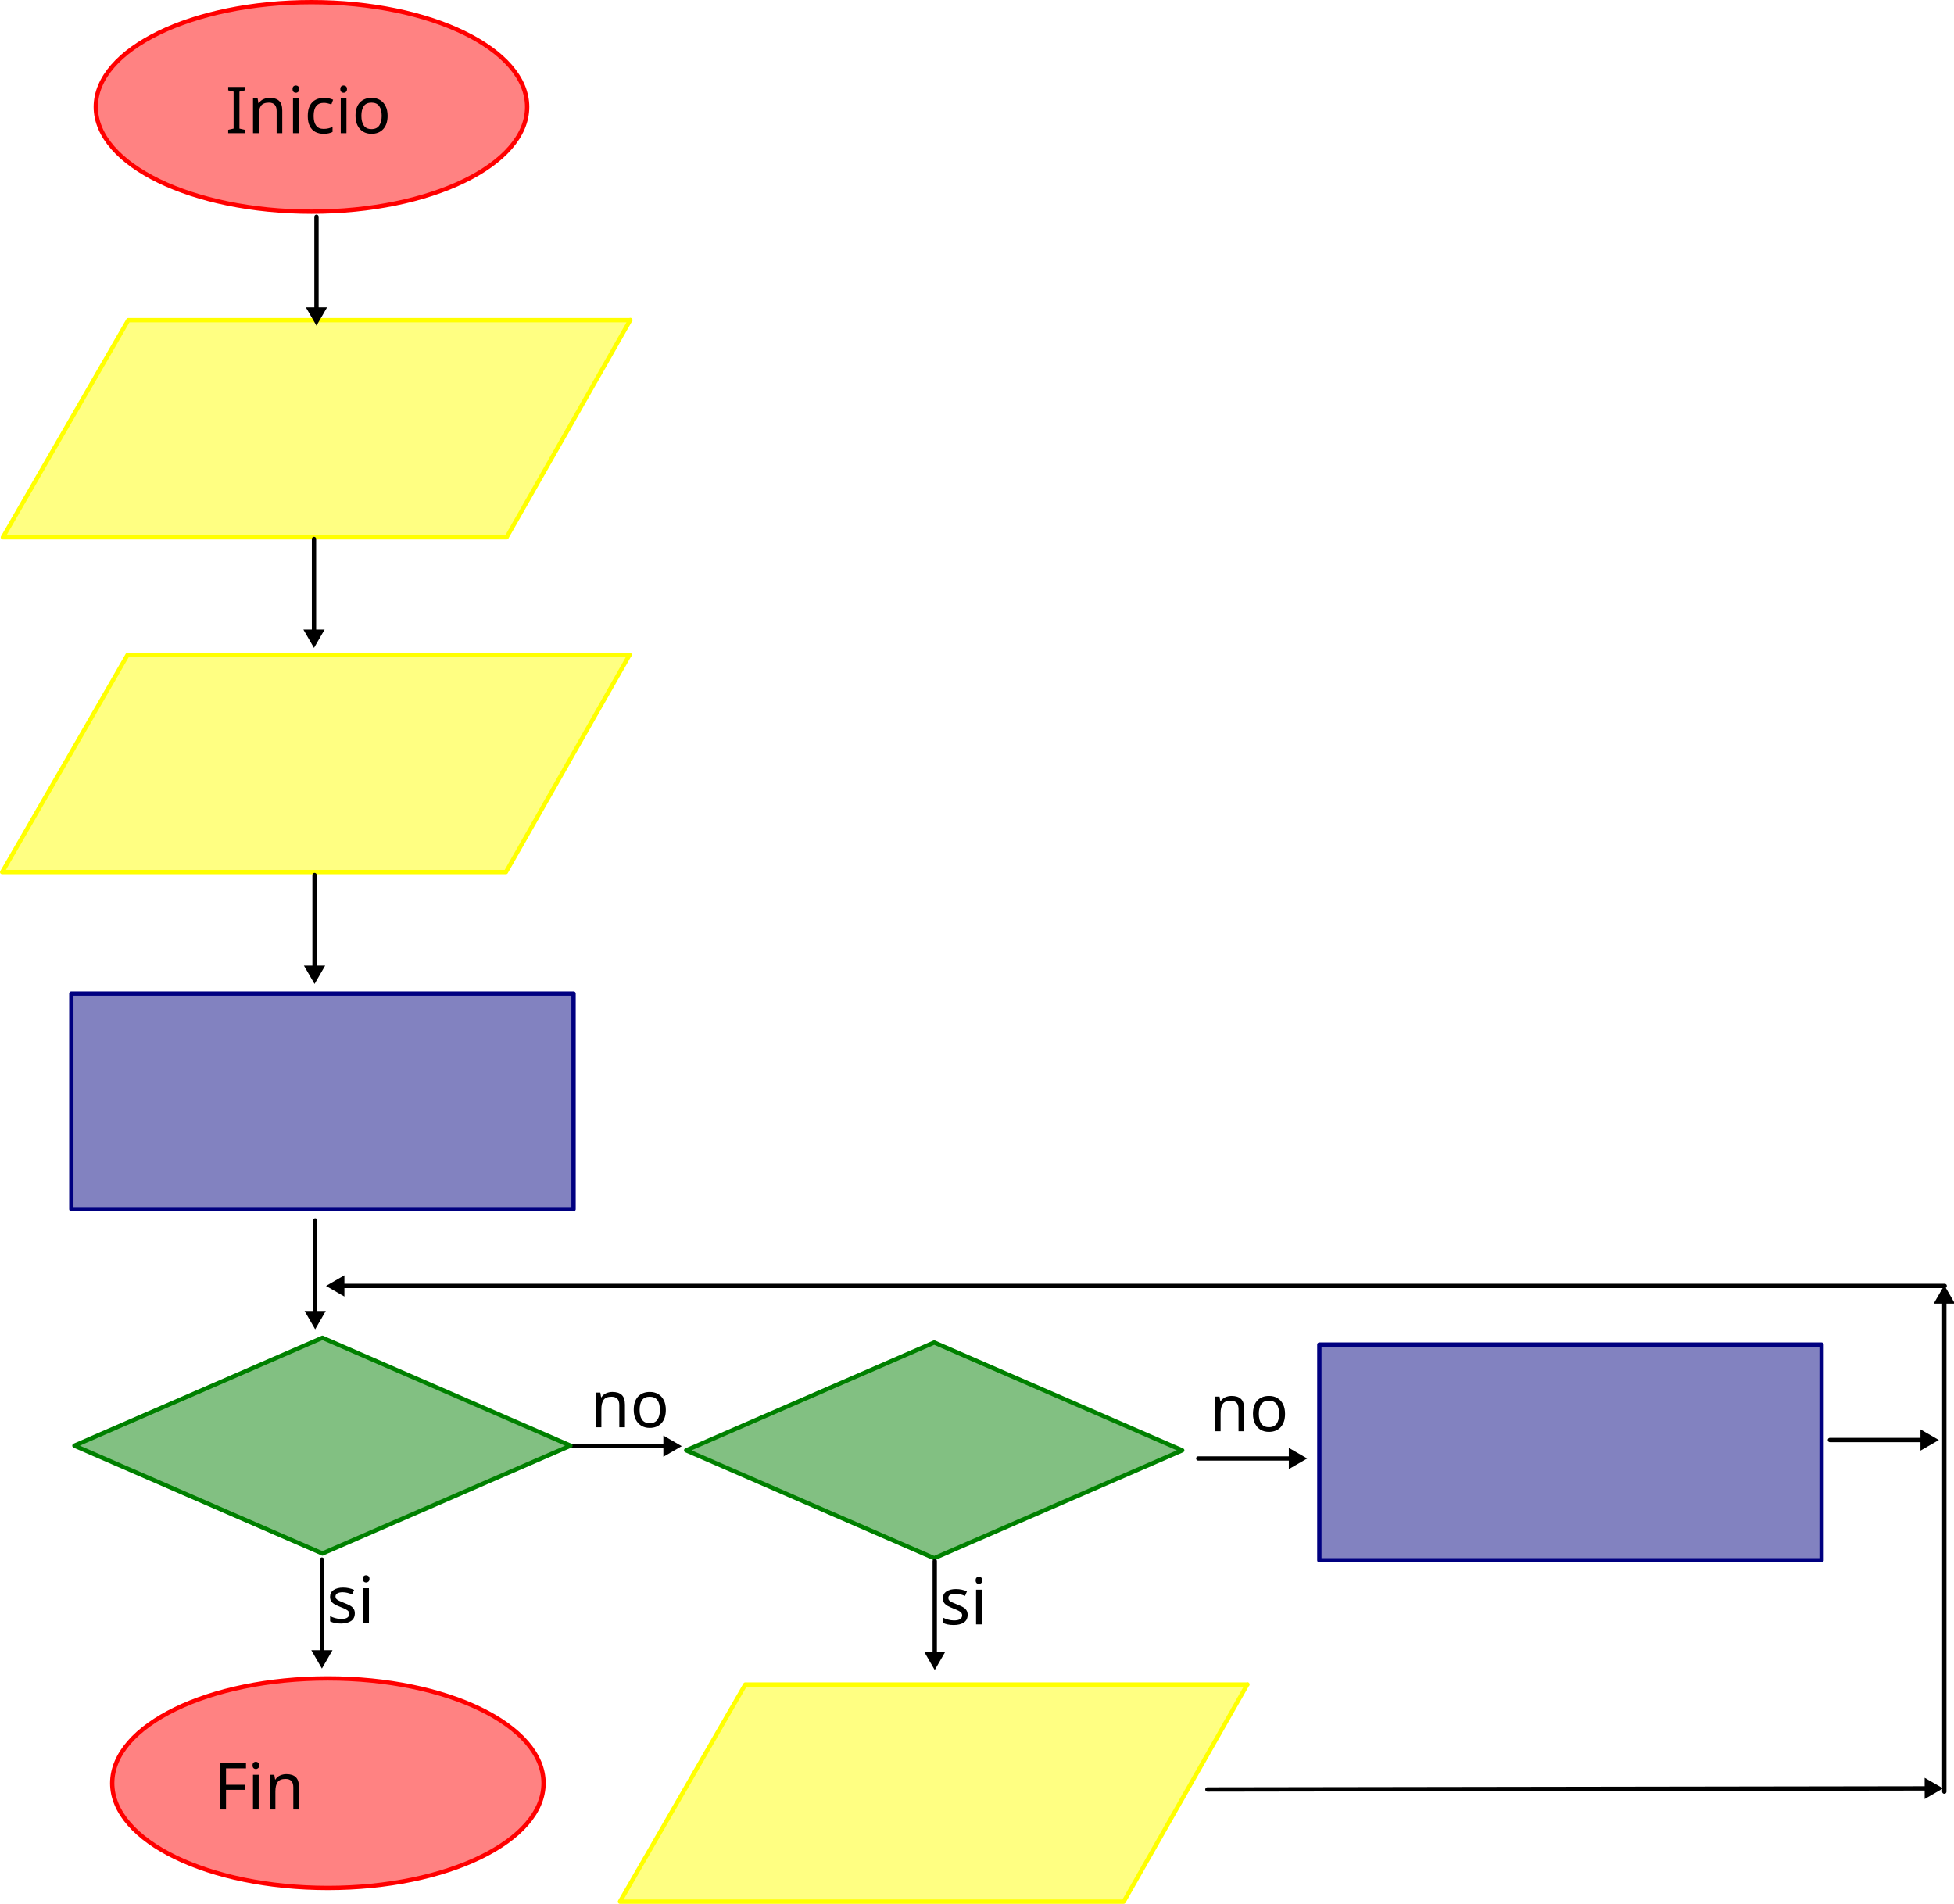
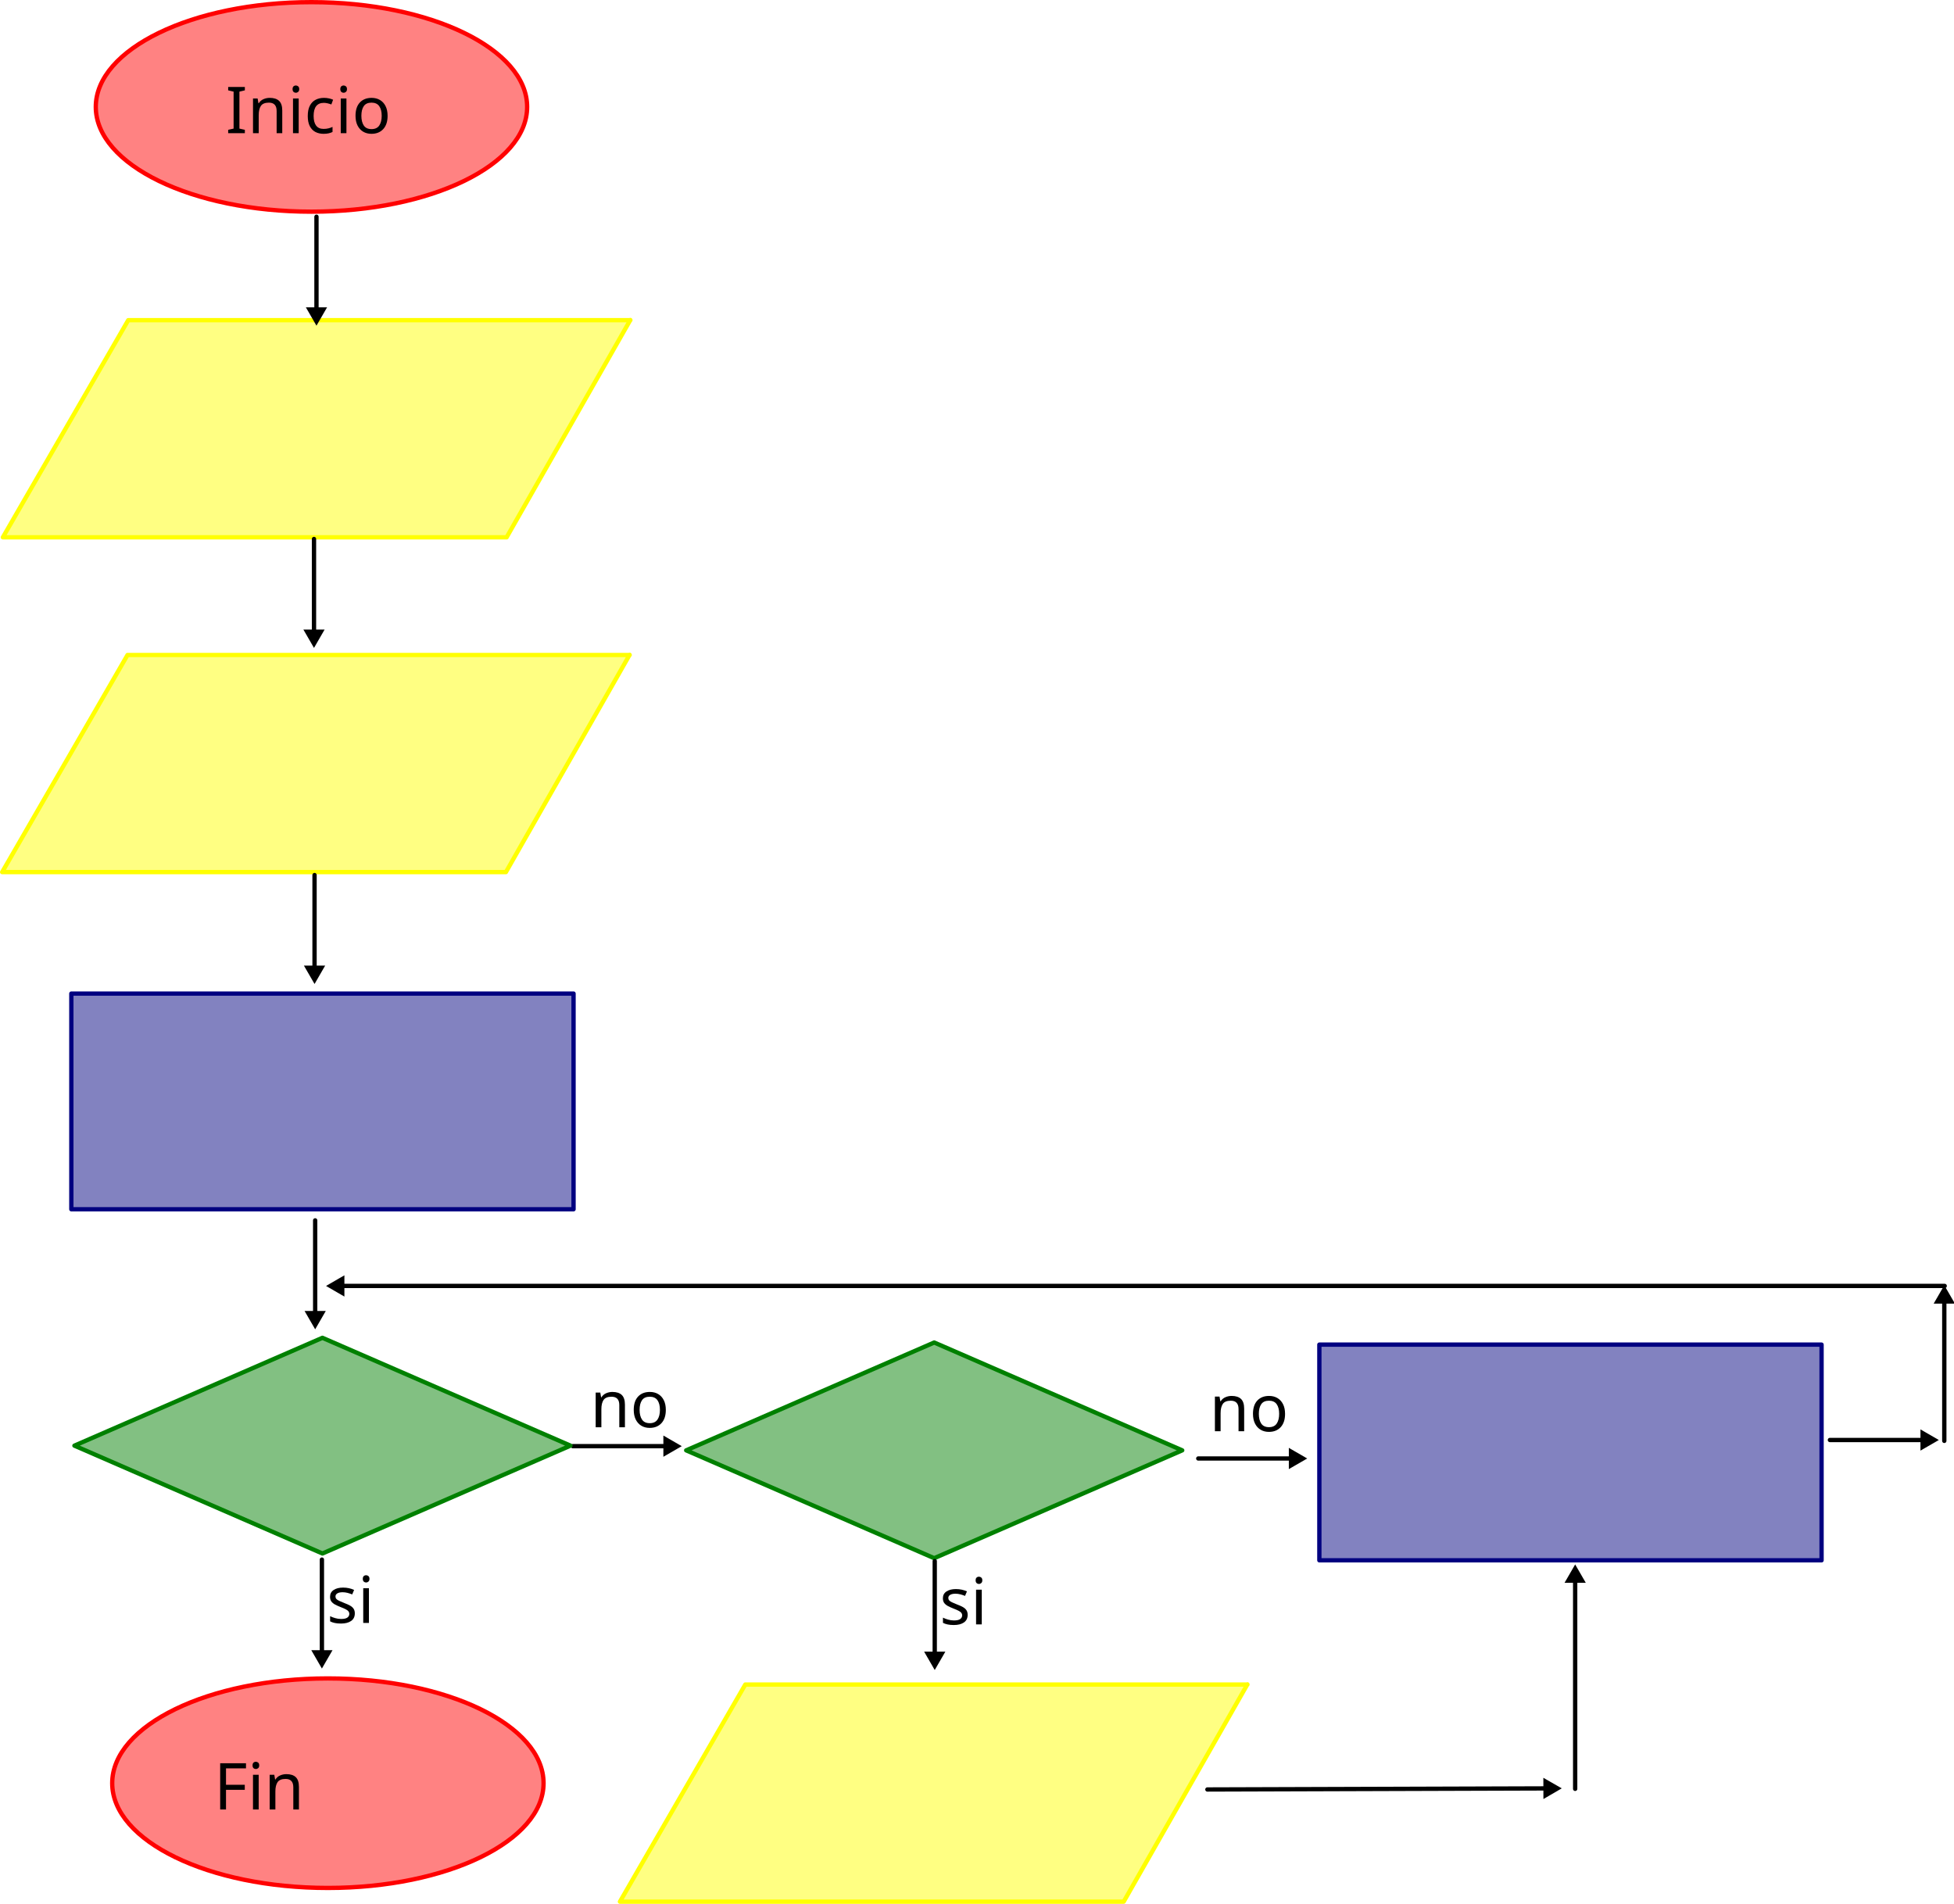
<svg xmlns="http://www.w3.org/2000/svg" width="905.989" height="882.713" id="svg2" version="1.1">
  <defs id="defs4">
    <marker orient="auto" refY="0" refX="0" id="Arrow1Lend" style="overflow:visible">
      <path id="path3937" d="M 0,0 5,-5 -12.5,0 5,5 0,0 z" style="fill-rule:evenodd;stroke:#000000;stroke-width:1pt" transform="matrix(-0.8,0,0,-0.8,-10,0)" />
    </marker>
    <marker orient="auto" refY="0" refX="0" id="Arrow2Mend" style="overflow:visible">
      <path id="path3961" style="fill-rule:evenodd;stroke-width:0.625;stroke-linejoin:round" d="M 8.719,4.034 -2.207,0.016 8.719,-4.002 c -1.745,2.372 -1.735,5.617 -6e-7,8.035 z" transform="scale(-0.6,-0.6)" />
    </marker>
    <marker orient="auto" refY="0" refX="0" id="TriangleOutM" style="overflow:visible">
      <path id="path4079" d="m 5.77,0 -8.65,5 0,-10 8.65,5 z" style="fill-rule:evenodd;stroke:#000000;stroke-width:1pt" transform="scale(0.4,0.4)" />
    </marker>
    <marker orient="auto" refY="0" refX="0" id="TriangleOutL" style="overflow:visible">
      <path id="path4076" d="m 5.77,0 -8.65,5 0,-10 8.65,5 z" style="fill-rule:evenodd;stroke:#000000;stroke-width:1pt" transform="scale(0.8,0.8)" />
    </marker>
    <marker orient="auto" refY="0" refX="0" id="Arrow2Lend" style="overflow:visible">
      <path id="path3955" style="fill-rule:evenodd;stroke-width:0.625;stroke-linejoin:round" d="M 8.719,4.034 -2.207,0.016 8.719,-4.002 c -1.745,2.372 -1.735,5.617 -6e-7,8.035 z" transform="matrix(-1.1,0,0,-1.1,-1.1,0)" />
    </marker>
    <marker orient="auto" refY="0" refX="0" id="TriangleOutM-4" style="overflow:visible">
      <path id="path4079-6" d="m 5.77,0 -8.65,5 0,-10 8.65,5 z" style="fill-rule:evenodd;stroke:#000000;stroke-width:1pt" transform="scale(0.4,0.4)" />
    </marker>
    <marker orient="auto" refY="0" refX="0" id="TriangleOutM-3" style="overflow:visible">
      <path id="path4079-2" d="m 5.77,0 -8.65,5 0,-10 8.65,5 z" style="fill-rule:evenodd;stroke:#000000;stroke-width:1pt" transform="scale(0.4,0.4)" />
    </marker>
    <marker orient="auto" refY="0" refX="0" id="TriangleOutM-36" style="overflow:visible">
      <path id="path4079-0" d="m 5.77,0 -8.65,5 0,-10 8.65,5 z" style="fill-rule:evenodd;stroke:#000000;stroke-width:1pt" transform="scale(0.4,0.4)" />
    </marker>
    <marker orient="auto" refY="0" refX="0" id="TriangleOutM-8" style="overflow:visible">
      <path id="path4079-7" d="m 5.77,0 -8.65,5 0,-10 8.65,5 z" style="fill-rule:evenodd;stroke:#000000;stroke-width:1pt" transform="scale(0.4,0.4)" />
    </marker>
    <marker orient="auto" refY="0" refX="0" id="TriangleOutM-0" style="overflow:visible">
      <path id="path4079-3" d="m 5.77,0 -8.65,5 0,-10 8.65,5 z" style="fill-rule:evenodd;stroke:#000000;stroke-width:1pt" transform="scale(0.4,0.4)" />
    </marker>
    <marker orient="auto" refY="0" refX="0" id="TriangleOutM-34" style="overflow:visible">
      <path id="path4079-79" d="m 5.77,0 -8.65,5 0,-10 8.65,5 z" style="fill-rule:evenodd;stroke:#000000;stroke-width:1pt" transform="scale(0.4,0.4)" />
    </marker>
    <marker orient="auto" refY="0" refX="0" id="TriangleOutM-7" style="overflow:visible">
      <path id="path4079-798" d="m 5.77,0 -8.65,5 0,-10 8.65,5 z" style="fill-rule:evenodd;stroke:#000000;stroke-width:1pt" transform="scale(0.4,0.4)" />
    </marker>
    <marker orient="auto" refY="0" refX="0" id="TriangleOutM-00" style="overflow:visible">
      <path id="path4079-5" d="m 5.77,0 -8.65,5 0,-10 8.65,5 z" style="fill-rule:evenodd;stroke:#000000;stroke-width:1pt" transform="scale(0.4,0.4)" />
    </marker>
    <marker orient="auto" refY="0" refX="0" id="TriangleOutM-009" style="overflow:visible">
      <path id="path4079-35" d="m 5.77,0 -8.65,5 0,-10 8.65,5 z" style="fill-rule:evenodd;stroke:#000000;stroke-width:1pt" transform="scale(0.4,0.4)" />
    </marker>
    <marker orient="auto" refY="0" refX="0" id="TriangleOutM-1" style="overflow:visible">
      <path id="path4079-8" d="m 5.77,0 -8.65,5 0,-10 8.65,5 z" style="fill-rule:evenodd;stroke:#000000;stroke-width:1pt" transform="scale(0.4,0.4)" />
    </marker>
    <marker orient="auto" refY="0" refX="0" id="TriangleOutM-44" style="overflow:visible">
      <path id="path4079-34" d="m 5.77,0 -8.65,5 0,-10 8.65,5 z" style="fill-rule:evenodd;stroke:#000000;stroke-width:1pt" transform="scale(0.4,0.4)" />
    </marker>
    <marker orient="auto" refY="0" refX="0" id="TriangleOutM-6" style="overflow:visible">
      <path id="path4079-62" d="m 5.77,0 -8.65,5 0,-10 8.65,5 z" style="fill-rule:evenodd;stroke:#000000;stroke-width:1pt" transform="scale(0.4,0.4)" />
    </marker>
    <marker orient="auto" refY="0" refX="0" id="TriangleOutM-5" style="overflow:visible">
      <path id="path4079-51" d="m 5.77,0 -8.65,5 0,-10 8.65,5 z" style="fill-rule:evenodd;stroke:#000000;stroke-width:1pt" transform="scale(0.4,0.4)" />
+     </marker>
+     <marker orient="auto" refY="0" refX="0" id="TriangleOutM-41" style="overflow:visible">
+       <path id="path4079-06" d="m 5.77,0 -8.65,5 0,-10 8.65,5 z" style="fill-rule:evenodd;stroke:#000000;stroke-width:1pt" transform="scale(0.4,0.4)" />
    </marker>
  </defs>
  <g id="layer1" transform="translate(7.448832,-12.04075)">
    <g id="g3765" transform="translate(-202.8571,-90.57143)">
      <path transform="translate(42.67857,36.96429)" d="m 397.143,115.219 c 0,26.825 -44.772,48.571 -100,48.571 -55.228,0 -100,-21.746 -100,-48.571 0,-26.825 44.772,-48.571 100,-48.571 55.228,0 100,21.746 100,48.571 z" id="path2985" style="fill:#ff0000;fill-opacity:0.49;fill-rule:evenodd;stroke:#ff0000;stroke-width:2;stroke-linecap:round;stroke-linejoin:round;stroke-miterlimit:4;stroke-opacity:1;stroke-dasharray:none;stroke-dashoffset:0" />
      <text id="text3755" y="164.362" x="300" style="font-size:30px;font-style:normal;font-weight:normal;line-height:125%;letter-spacing:0px;word-spacing:0px;fill:#000000;fill-opacity:1;stroke:none;font-family:Sans" xml:space="preserve">
        <tspan y="164.362" x="300" id="tspan3757">Inicio</tspan>
      </text>
    </g>
    <g id="g3797" transform="translate(-195.2438,688.6369)">
      <g id="g3765-7" transform="translate(0,-2)">
        <path style="fill:#ff0000;fill-opacity:0.49;fill-rule:evenodd;stroke:#ff0000;stroke-width:2;stroke-linecap:round;stroke-linejoin:round;stroke-miterlimit:4;stroke-opacity:1;stroke-dasharray:none;stroke-dashoffset:0" id="path2985-8" d="m 397.143,115.219 c 0,26.825 -44.772,48.571 -100,48.571 -55.228,0 -100,-21.746 -100,-48.571 0,-26.825 44.772,-48.571 100,-48.571 55.228,0 100,21.746 100,48.571 z" transform="translate(42.67857,36.96429)" />
        <text xml:space="preserve" style="font-size:30px;font-style:normal;font-weight:normal;text-align:center;line-height:125%;letter-spacing:0px;word-spacing:0px;text-anchor:middle;fill:#000000;fill-opacity:1;stroke:none;font-family:Sans" x="343" y="164.362" id="text3755-2">
          <tspan id="tspan3757-7" x="343" y="164.362">Fin</tspan>
        </text>
      </g>
    </g>
    <g id="g3821" transform="translate(527.1361,513.115)">
      <rect y="122.362" x="77.143" height="100" width="232.857" id="rect3805" style="fill:#000080;fill-opacity:0.49;fill-rule:evenodd;stroke:#000080;stroke-width:2;stroke-linecap:round;stroke-linejoin:round;stroke-miterlimit:4;stroke-opacity:1;stroke-dasharray:none;stroke-dashoffset:0" />
      <flowRoot style="font-size:30px;font-style:normal;font-weight:normal;text-align:center;line-height:125%;letter-spacing:0px;word-spacing:0px;text-anchor:middle;fill:#000000;fill-opacity:1;stroke:none;font-family:Sans" id="flowRoot3807" xml:space="preserve">
        <flowRegion id="flowRegion3809">
          <rect style="text-align:center;text-anchor:middle" y="132.362" x="80" height="90" width="230" id="rect3811" />
        </flowRegion>
        <flowPara id="flowPara3815">n toma valor </flowPara>
        <flowPara id="flowPara3158">n +1</flowPara>
      </flowRoot>
    </g>
    <g id="g3857" transform="translate(295.3439,533.2063)">
      <path id="path3847" d="m 15.357,151.291 115,-50 115,50 -115,50 z" style="fill:#008000;fill-opacity:0.49;stroke:#008000;stroke-width:2;stroke-linecap:round;stroke-linejoin:round;stroke-miterlimit:4;stroke-opacity:1;stroke-dasharray:none" />
      <flowRoot transform="translate(14.28795,-21.33494)" style="font-size:30px;font-style:normal;font-weight:normal;text-align:center;line-height:125%;letter-spacing:0px;word-spacing:0px;text-anchor:middle;fill:#000000;fill-opacity:1;stroke:none;font-family:Sans" id="flowRoot3849" xml:space="preserve">
        <flowRegion id="flowRegion3851">
          <rect style="text-align:center;text-anchor:middle" y="150.934" x="35.714" height="50.714" width="162.857" id="rect3853" />
        </flowRegion>
        <flowPara id="flowPara3855" style="font-size:20px">¿2 divide a n?</flowPara>
      </flowRoot>
    </g>
    <text xml:space="preserve" style="font-size:30px;font-style:normal;font-weight:normal;line-height:125%;letter-spacing:0px;word-spacing:0px;fill:#000000;fill-opacity:1;stroke:none;font-family:Sans" x="62.857" y="240.219" id="text3885">
      <tspan x="62.857" y="240.219" id="tspan3889" />
    </text>
    <flowRoot xml:space="preserve" id="flowRoot3893" style="font-size:30px;font-style:normal;font-weight:normal;line-height:125%;letter-spacing:0px;word-spacing:0px;fill:#000000;fill-opacity:1;stroke:none;font-family:Sans">
      <flowRegion id="flowRegion3895">
        <rect id="rect3897" width="185" height="72.143" x="33.571" y="225.219" />
      </flowRegion>
      <flowPara id="flowPara3899" />
    </flowRoot>
    <g id="g3911" transform="translate(-20.02974,-56.13271)">
      <path id="path3883" d="m 304.841,216.528 -57.358,100.767 -233.571,0 58.123,-100.671 232.839,0" style="fill:#ffff00;fill-opacity:0.49;stroke:#ffff00;stroke-width:2;stroke-linecap:round;stroke-linejoin:round;stroke-miterlimit:4;stroke-opacity:1;stroke-dasharray:none" />
      <flowRoot transform="translate(-1.428571,9.285714)" style="font-size:30px;font-style:normal;font-weight:normal;text-align:center;line-height:125%;letter-spacing:0px;word-spacing:0px;text-anchor:middle;fill:#000000;fill-opacity:1;stroke:none;font-family:Sans" id="flowRoot3901" xml:space="preserve">
        <flowRegion id="flowRegion3903">
          <rect style="text-align:center;text-anchor:middle" y="218.076" x="70.714" height="96.429" width="178.571" id="rect3905" />
        </flowRegion>
        <flowPara id="flowPara3909" style="font-size:20px">Imprime</flowPara>
        <flowPara id="flowPara3026" style="font-size:20px">"Ingrese entero positivo"</flowPara>
      </flowRoot>
    </g>
    <g transform="translate(-20.3603,99.1022)" id="g3911-3">
      <path id="path3883-4" d="m 304.841,216.528 -57.358,100.767 -233.571,0 58.123,-100.671 232.839,0" style="fill:#ffff00;fill-opacity:0.49;stroke:#ffff00;stroke-width:2;stroke-linecap:round;stroke-linejoin:round;stroke-miterlimit:4;stroke-opacity:1;stroke-dasharray:none" />
      <flowRoot transform="translate(-1.428571,9.285714)" style="font-size:30px;font-style:normal;font-weight:normal;text-align:center;line-height:125%;letter-spacing:0px;word-spacing:0px;text-anchor:middle;fill:#000000;fill-opacity:1;stroke:none;font-family:Sans" id="flowRoot3901-4" xml:space="preserve">
        <flowRegion id="flowRegion3903-4">
          <rect style="text-align:center;text-anchor:middle" y="218.076" x="70.714" height="96.429" width="178.571" id="rect3905-5" />
        </flowRegion>
        <flowPara id="flowPara3957">Lee</flowPara>
        <flowPara id="flowPara3030">N</flowPara>
      </flowRoot>
    </g>
    <g id="g3911-6-9" transform="translate(266.077,576.4583)">
      <path id="path3883-6-6" d="m 304.841,216.528 -57.358,100.767 -233.571,0 58.123,-100.671 232.839,0" style="fill:#ffff00;fill-opacity:0.49;stroke:#ffff00;stroke-width:2;stroke-linecap:round;stroke-linejoin:round;stroke-miterlimit:4;stroke-opacity:1;stroke-dasharray:none" />
      <flowRoot transform="translate(-1.428571,9.285714)" style="font-size:30px;font-style:normal;font-weight:normal;text-align:center;line-height:125%;letter-spacing:0px;word-spacing:0px;text-anchor:middle;fill:#000000;fill-opacity:1;stroke:none;font-family:Sans" id="flowRoot3901-0-2" xml:space="preserve">
        <flowRegion id="flowRegion3903-8-9">
          <rect style="text-align:center;text-anchor:middle" y="218.076" x="70.714" height="96.429" width="178.571" id="rect3905-8-3" />
        </flowRegion>
        <flowPara id="flowPara3909-4-1" style="font-size:30px">Imprime</flowPara>
        <flowPara id="flowPara3026-1-1" style="font-size:30px">n</flowPara>
      </flowRoot>
    </g>
    <path style="fill:none;stroke:#000000;stroke-width:2;stroke-linecap:round;stroke-linejoin:round;stroke-miterlimit:4;stroke-opacity:1;stroke-dasharray:none;marker-mid:none;marker-end:url(#TriangleOutM)" d="m 139.286,112.535 0,44.827" id="path3160" />
    <path style="fill:none;stroke:#000000;stroke-width:2;stroke-linecap:round;stroke-linejoin:round;stroke-miterlimit:4;stroke-opacity:1;stroke-dasharray:none;marker-mid:none;marker-end:url(#TriangleOutM)" d="m 138.138,261.943 0,44.827" id="path3160-8" />
    <path style="fill:none;stroke:#000000;stroke-width:2;stroke-linecap:round;stroke-linejoin:round;stroke-miterlimit:4;stroke-opacity:1;stroke-dasharray:none;marker-mid:none;marker-end:url(#TriangleOutM)" d="m 138.391,417.759 0,44.827" id="path3160-7-6" />
    <path style="fill:none;stroke:#000000;stroke-width:2;stroke-linecap:round;stroke-linejoin:round;stroke-miterlimit:4;stroke-opacity:1;stroke-dasharray:none;marker-mid:none;marker-end:url(#TriangleOutM)" d="m 141.804,735.156 0,44.827" id="path3160-7-0" />
    <path style="fill:none;stroke:#000000;stroke-width:2;stroke-linecap:round;stroke-linejoin:round;stroke-miterlimit:4;stroke-opacity:1;stroke-dasharray:none;marker-mid:none;marker-end:url(#TriangleOutM)" d="m 258.141,682.558 44.827,0" id="path3160-7-5" />
    <path style="fill:none;stroke:#000000;stroke-width:2;stroke-linecap:round;stroke-linejoin:round;stroke-miterlimit:4;stroke-opacity:1;stroke-dasharray:none;marker-mid:none;marker-end:url(#TriangleOutM)" d="m 548.141,688.272 44.827,0" id="path3160-7-5-0" />
    <path style="fill:none;stroke:#000000;stroke-width:2;stroke-linecap:round;stroke-linejoin:round;stroke-miterlimit:4;stroke-opacity:1;stroke-dasharray:none;marker-mid:none;marker-end:url(#TriangleOutM)" d="m 840.998,679.701 44.827,0" id="path3160-7-5-9" />
-     <path style="fill:none;stroke:#000000;stroke-width:2;stroke-linecap:round;stroke-linejoin:round;stroke-miterlimit:4;stroke-opacity:1;stroke-dasharray:none;marker-mid:none;marker-end:url(#TriangleOutM)" d="m 894.041,842.744 0,-229.112" id="path3160-7-5-9-2" />
+     <path style="fill:none;stroke:#000000;stroke-width:2;stroke-linecap:round;stroke-linejoin:round;stroke-miterlimit:4;stroke-opacity:1;stroke-dasharray:none;marker-mid:none;marker-end:url(#TriangleOutM)" d="m 894.041,680.109 0,-66.478" id="path3160-7-5-9-2" />
    <path style="fill:none;stroke:#000000;stroke-width:2;stroke-linecap:round;stroke-linejoin:round;stroke-miterlimit:4;stroke-opacity:1;stroke-dasharray:none;marker-mid:none;marker-end:url(#TriangleOutM)" d="m 894.226,608.272 -744.827,0" id="path3160-7-5-9-0" />
    <text xml:space="preserve" style="font-size:30px;font-style:normal;font-weight:normal;line-height:125%;letter-spacing:0px;word-spacing:0px;fill:#000000;fill-opacity:1;stroke:none;font-family:Sans" x="144.052" y="764.508" id="text6166">
      <tspan id="tspan6168" x="144.052" y="764.508">si</tspan>
    </text>
    <text xml:space="preserve" style="font-size:30px;font-style:normal;font-weight:normal;line-height:125%;letter-spacing:0px;word-spacing:0px;fill:#000000;fill-opacity:1;stroke:none;font-family:Sans" x="266.195" y="673.794" id="text6170">
      <tspan id="tspan6172" x="266.195" y="673.794">no</tspan>
    </text>
    <g id="g3821-7" transform="translate(-51.51768,350.3545)">
      <rect y="122.362" x="77.143" height="100" width="232.857" id="rect3805-5" style="fill:#000080;fill-opacity:0.49;fill-rule:evenodd;stroke:#000080;stroke-width:2;stroke-linecap:round;stroke-linejoin:round;stroke-miterlimit:4;stroke-opacity:1;stroke-dasharray:none;stroke-dashoffset:0" />
      <flowRoot style="font-size:30px;font-style:normal;font-weight:normal;text-align:center;line-height:125%;letter-spacing:0px;word-spacing:0px;text-anchor:middle;fill:#000000;fill-opacity:1;stroke:none;font-family:Sans" id="flowRoot3807-0" xml:space="preserve">
        <flowRegion id="flowRegion3809-2">
          <rect style="text-align:center;text-anchor:middle" y="132.362" x="80" height="90" width="230" id="rect3811-0" />
        </flowRegion>
        <flowPara id="flowPara3158-0">n = N</flowPara>
      </flowRoot>
    </g>
    <path style="fill:none;stroke:#000000;stroke-width:2;stroke-linecap:round;stroke-linejoin:round;stroke-miterlimit:4;stroke-opacity:1;stroke-dasharray:none;marker-mid:none;marker-end:url(#TriangleOutM)" d="m 138.685,577.874 0,44.827" id="path3160-7-6-7" />
    <g id="g3857-0" transform="translate(11.6966,531.0301)">
      <path id="path3847-7" d="m 15.357,151.291 115,-50 115,50 -115,50 z" style="fill:#008000;fill-opacity:0.49;stroke:#008000;stroke-width:2;stroke-linecap:round;stroke-linejoin:round;stroke-miterlimit:4;stroke-opacity:1;stroke-dasharray:none" />
      <flowRoot transform="translate(14.28795,-21.33494)" style="font-size:30px;font-style:normal;font-weight:normal;text-align:center;line-height:125%;letter-spacing:0px;word-spacing:0px;text-anchor:middle;fill:#000000;fill-opacity:1;stroke:none;font-family:Sans" id="flowRoot3849-5" xml:space="preserve">
        <flowRegion id="flowRegion3851-9">
          <rect style="text-align:center;text-anchor:middle" y="150.934" x="35.714" height="50.714" width="162.857" id="rect3853-7" />
        </flowRegion>
        <flowPara id="flowPara3855-3" style="font-size:20px">¿n &gt; NxN?</flowPara>
      </flowRoot>
    </g>
    <path style="fill:none;stroke:#000000;stroke-width:2;stroke-linecap:round;stroke-linejoin:round;stroke-miterlimit:4;stroke-opacity:1;stroke-dasharray:none;marker-mid:none;marker-end:url(#TriangleOutM)" d="m 425.951,735.839 0,44.827" id="path3160-7-0-0" />
    <text xml:space="preserve" style="font-size:30px;font-style:normal;font-weight:normal;line-height:125%;letter-spacing:0px;word-spacing:0px;fill:#000000;fill-opacity:1;stroke:none;font-family:Sans" x="428.199" y="765.191" id="text6166-5">
      <tspan id="tspan6168-3" x="428.199" y="765.191">si</tspan>
    </text>
    <text xml:space="preserve" style="font-size:30px;font-style:normal;font-weight:normal;line-height:125%;letter-spacing:0px;word-spacing:0px;fill:#000000;fill-opacity:1;stroke:none;font-family:Sans" x="553.31" y="675.642" id="text6170-6">
      <tspan id="tspan6172-9" x="553.31" y="675.642">no</tspan>
    </text>
-     <path style="fill:none;stroke:#000000;stroke-width:2;stroke-linecap:round;stroke-linejoin:round;stroke-miterlimit:4;stroke-opacity:1;stroke-dasharray:none;marker-mid:none;marker-end:url(#TriangleOutM)" d="M 552.366,841.739 887.769,841.234" id="path3160-7-5-9-3" />
+     <path style="fill:none;stroke:#000000;stroke-width:2;stroke-linecap:round;stroke-linejoin:round;stroke-miterlimit:4;stroke-opacity:1;stroke-dasharray:none;marker-mid:none;marker-end:url(#TriangleOutM)" d="M 552.366,841.739 710.992,841.234" id="path3160-7-5-9-3" />
+     <path style="fill:none;stroke:#000000;stroke-width:2;stroke-linecap:round;stroke-linejoin:round;stroke-miterlimit:4;stroke-opacity:1;stroke-dasharray:none;marker-mid:none;marker-end:url(#TriangleOutM)" d="m 722.891,841.443 0,-98.365" id="path3160-7-0-1" />
  </g>
</svg>
